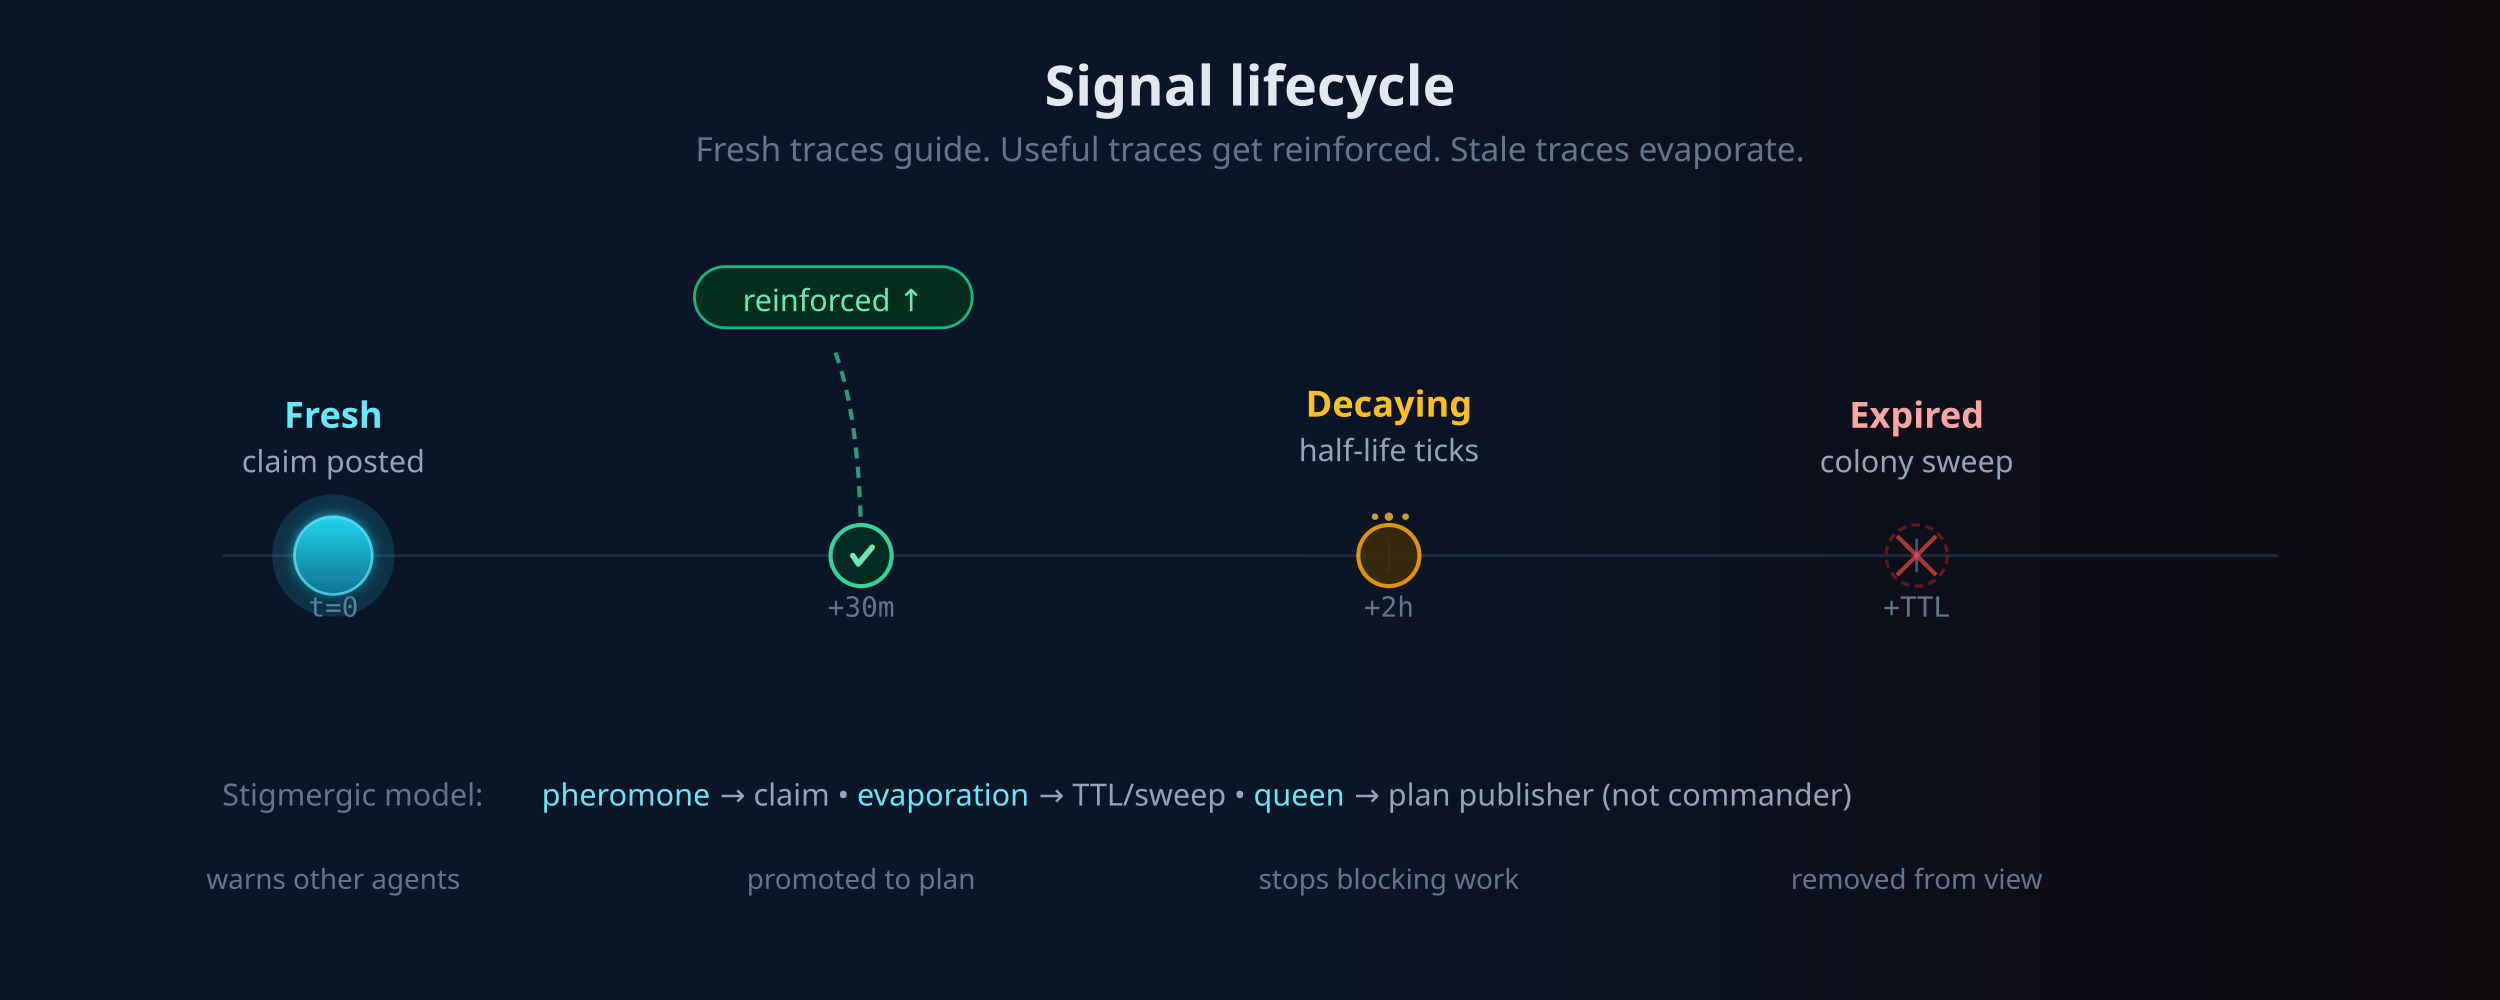
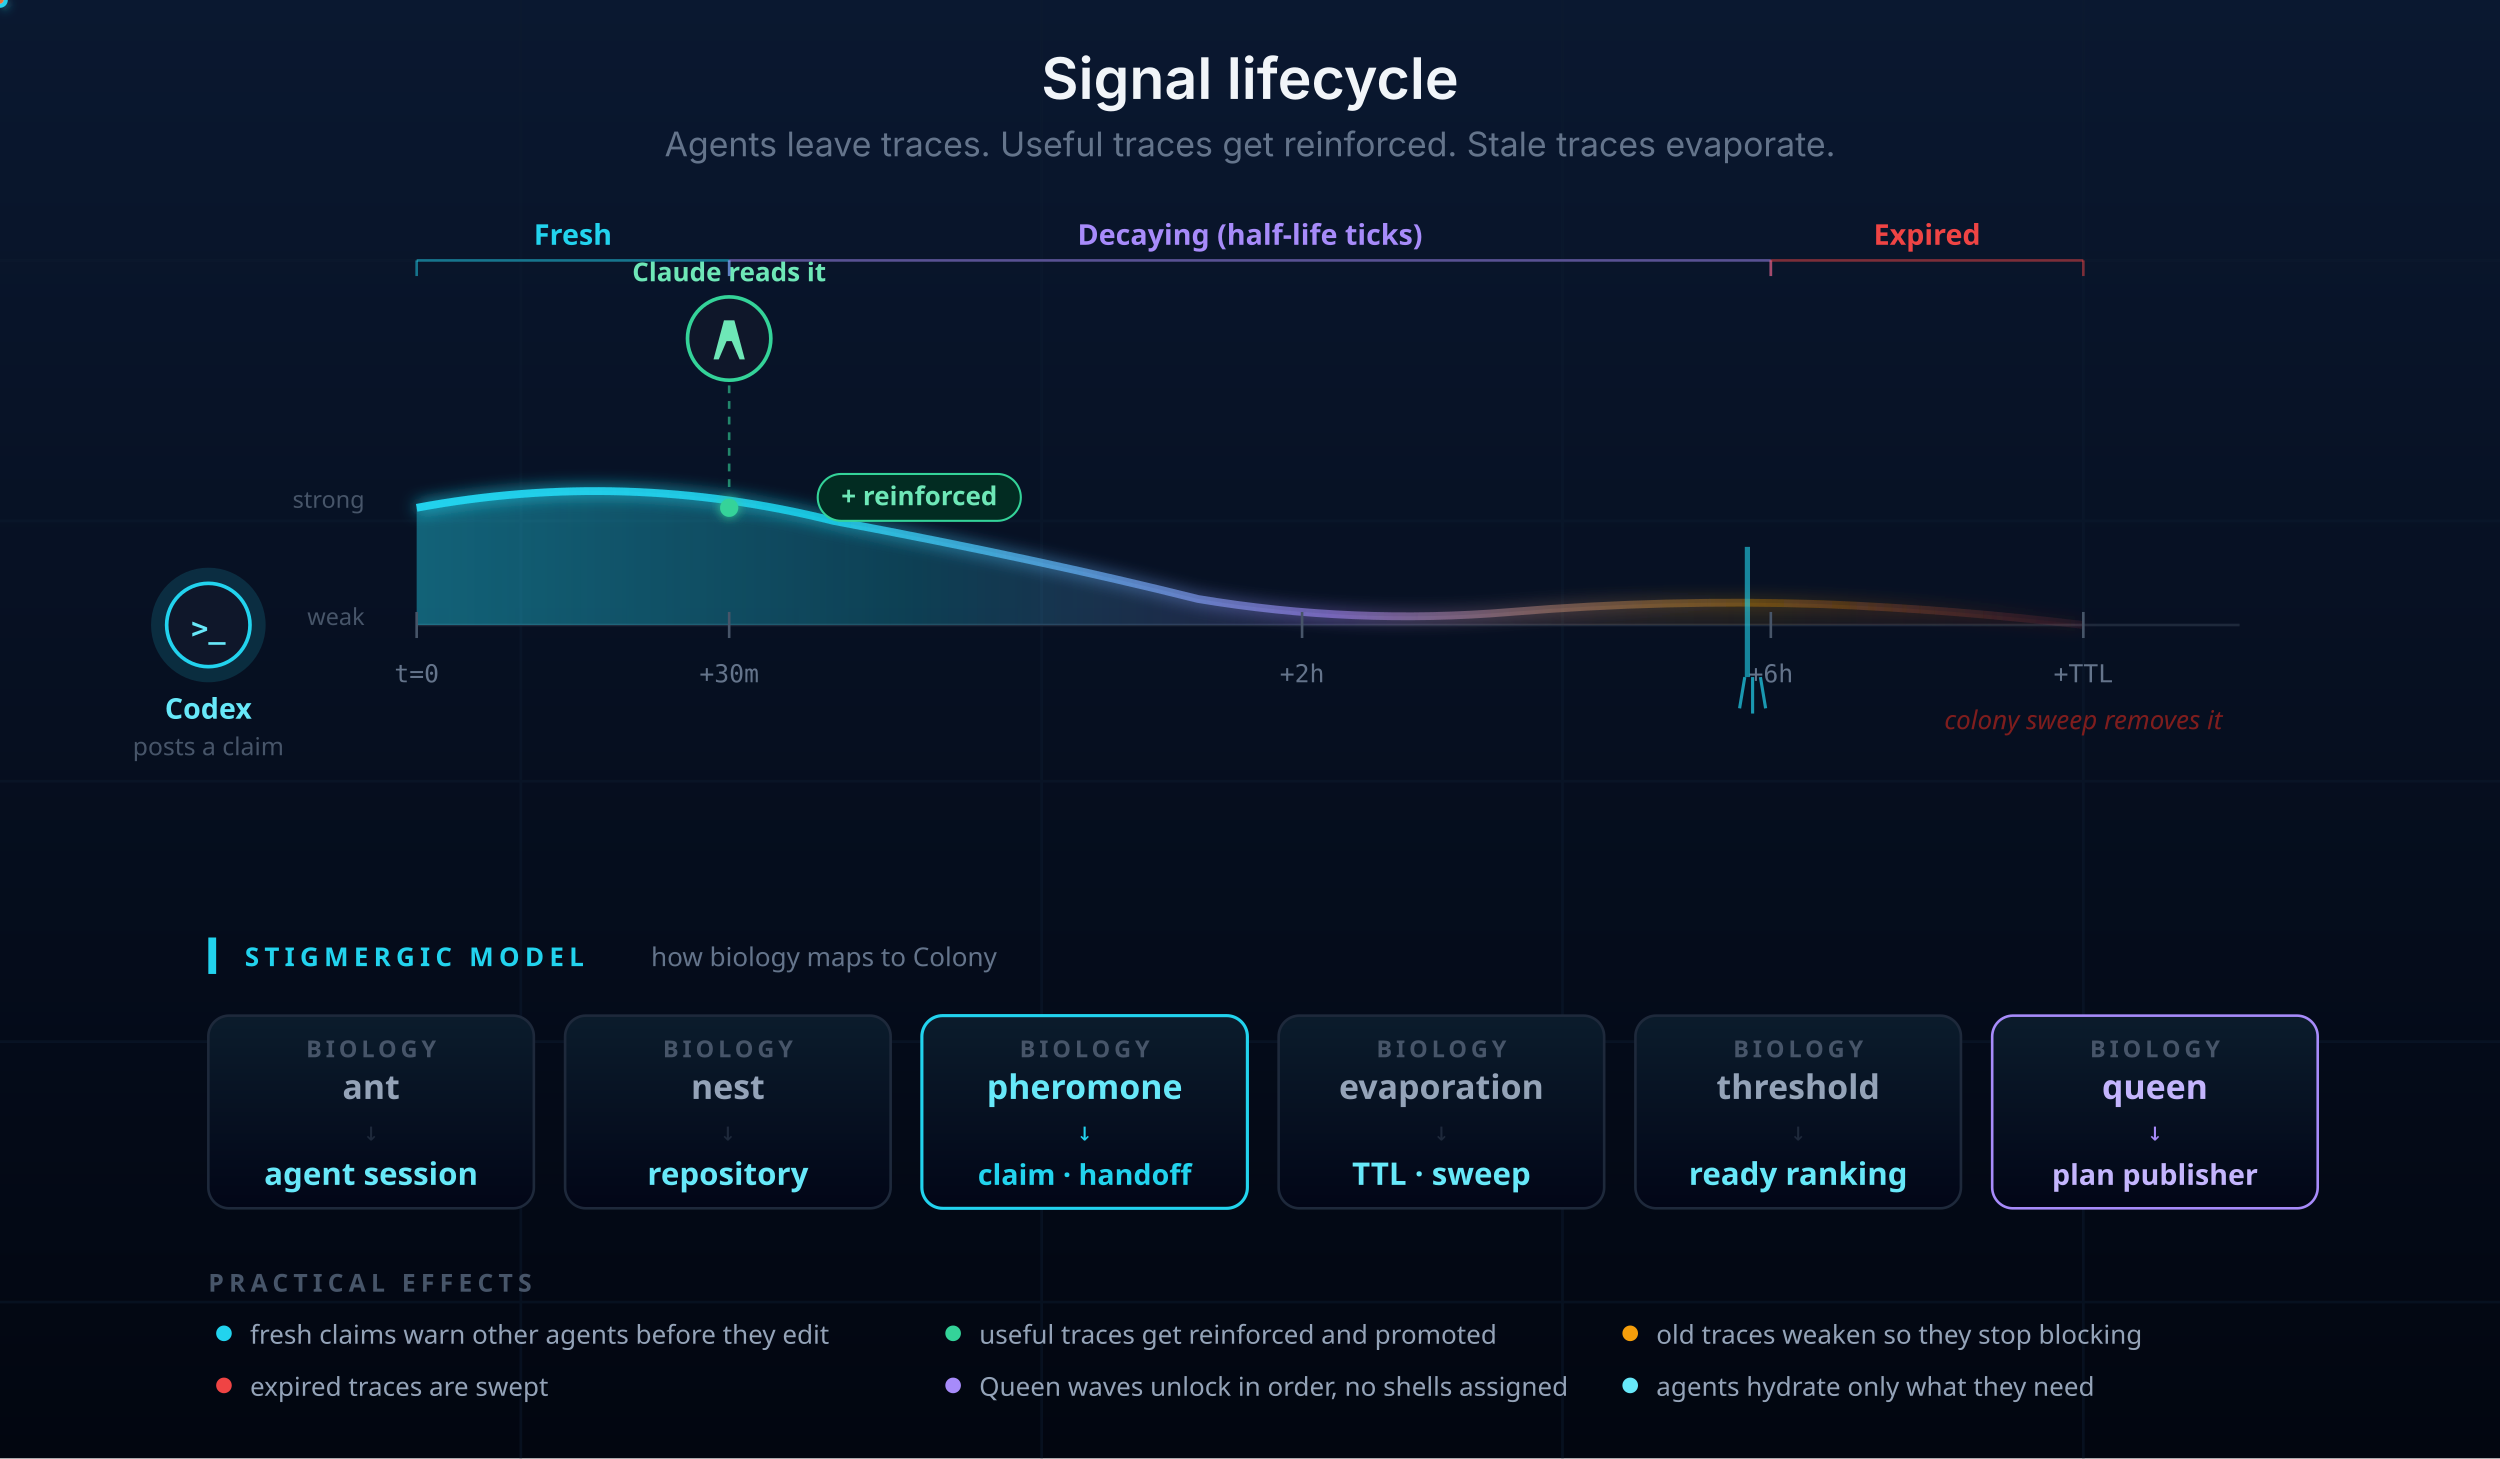
- <svg xmlns="http://www.w3.org/2000/svg" viewBox="0 0 900 360" role="img" aria-label="Signal lifecycle: fresh traces are reinforced or decay, expire, and are swept">
+ <svg xmlns="http://www.w3.org/2000/svg" viewBox="0 0 960 560" role="img" aria-label="Signal lifecycle: an agent posts a claim, the trace decays over time, other agents can reinforce it or it expires and gets swept">
  <defs>
-     <linearGradient id="bgFade" x1="0" y1="0" x2="1" y2="0">
-       <stop offset="0%" stop-color="#0a1628" />
-       <stop offset="50%" stop-color="#0a1628" />
-       <stop offset="100%" stop-color="#100a0e" />
-     </linearGradient>
-     <linearGradient id="freshGrad" x1="0" y1="0" x2="0" y2="1">
-       <stop offset="0%" stop-color="#22d3ee" />
-       <stop offset="100%" stop-color="#0e7490" />
-     </linearGradient>
-     <linearGradient id="decayGrad" x1="0" y1="0" x2="1" y2="0">
-       <stop offset="0%" stop-color="#22d3ee" stop-opacity="0.9" />
-       <stop offset="40%" stop-color="#a78bfa" stop-opacity="0.7" />
-       <stop offset="75%" stop-color="#f59e0b" stop-opacity="0.5" />
-       <stop offset="100%" stop-color="#ef4444" stop-opacity="0.2" />
-     </linearGradient>
-     <filter id="sigGlow" x="-50%" y="-50%" width="200%" height="200%">
-       <feGaussianBlur stdDeviation="2.5" result="b" />
+     <linearGradient id="lifeBg" x1="0" y1="0" x2="0" y2="1">
+       <stop offset="0%" stop-color="#0a1830" />
+       <stop offset="100%" stop-color="#020610" />
+     </linearGradient>
+     <linearGradient id="trailGrad" x1="0" y1="0" x2="1" y2="0">
+       <stop offset="0%" stop-color="#22d3ee" stop-opacity="1" />
+       <stop offset="25%" stop-color="#22d3ee" stop-opacity="0.85" />
+       <stop offset="55%" stop-color="#a78bfa" stop-opacity="0.55" />
+       <stop offset="80%" stop-color="#f59e0b" stop-opacity="0.3" />
+       <stop offset="100%" stop-color="#ef4444" stop-opacity="0.08" />
+     </linearGradient>
+     <linearGradient id="strengthGrad" x1="0" y1="0" x2="1" y2="0">
+       <stop offset="0%" stop-color="#22d3ee" stop-opacity="0.7" />
+       <stop offset="30%" stop-color="#22d3ee" stop-opacity="0.4" />
+       <stop offset="55%" stop-color="#a78bfa" stop-opacity="0.25" />
+       <stop offset="80%" stop-color="#f59e0b" stop-opacity="0.15" />
+       <stop offset="100%" stop-color="#ef4444" stop-opacity="0.05" />
+     </linearGradient>
+     <linearGradient id="cardGrad" x1="0" y1="0" x2="0" y2="1">
+       <stop offset="0%" stop-color="#0b1c2c" />
+       <stop offset="100%" stop-color="#020617" />
+     </linearGradient>
+     <filter id="lifeGlow" x="-50%" y="-50%" width="200%" height="200%">
+       <feGaussianBlur stdDeviation="3" result="b" />
      <feMerge>
        <feMergeNode in="b" />
        <feMergeNode in="SourceGraphic" />
      </feMerge>
    </filter>
+     <filter id="dotGlow3" x="-100%" y="-100%" width="300%" height="300%">
+       <feGaussianBlur stdDeviation="2" result="b" />
+       <feMerge>
+         <feMergeNode in="b" />
+         <feMergeNode in="SourceGraphic" />
+       </feMerge>
+     </filter>
+     <symbol id="lifeAgent" overflow="visible">
+       <circle r="16" fill="#0f172a" stroke="currentColor" stroke-width="1.4" />
+     </symbol>
+     <symbol id="sweepBrush" overflow="visible">
+       <rect x="-10" y="-30" width="2" height="50" fill="#22d3ee" opacity="0.6" />
+       <g opacity="0.7">
+         <line x1="-10" y1="20" x2="-12" y2="32" stroke="#22d3ee" stroke-width="1.2" />
+         <line x1="-7" y1="20" x2="-7" y2="34" stroke="#22d3ee" stroke-width="1.2" />
+         <line x1="-4" y1="20" x2="-2" y2="32" stroke="#22d3ee" stroke-width="1.2" />
+       </g>
+     </symbol>
  </defs>
-   <rect width="900" height="360" fill="url(#bgFade)" />
+   <rect width="960" height="560" fill="url(#lifeBg)" />
+   <g stroke="#0c1a2e" stroke-width="1" opacity="0.5">
+     <path d="M 0 100 H 960 M 0 200 H 960 M 0 300 H 960 M 0 400 H 960 M 0 500 H 960" />
+     <path d="M 200 0 V 560 M 400 0 V 560 M 600 0 V 560 M 800 0 V 560" />
+   </g>
+   <g font-family="ui-sans-serif, system-ui, -apple-system, sans-serif">
+     <text x="480" y="38" text-anchor="middle" fill="#f1f5f9" font-size="22" font-weight="600">Signal lifecycle</text>
+     <text x="480" y="60" text-anchor="middle" fill="#64748b" font-size="13">Agents leave traces. Useful traces get reinforced. Stale traces evaporate.</text>
+   </g>
+   <g transform="translate(80 240)">
+     <circle r="22" fill="#22d3ee" opacity="0.15">
+       <animate attributeName="r" values="20;30;20" dur="2s" repeatCount="indefinite" />
+       <animate attributeName="opacity" values="0.25;0;0.25" dur="2s" repeatCount="indefinite" />
+     </circle>
+     <g color="#22d3ee">
+       <use href="#lifeAgent" />
+     </g>
+     <text y="5" text-anchor="middle" fill="#67e8f9" font-family="ui-monospace, SFMono-Regular, Menlo, monospace" font-size="11" font-weight="700">&gt;_</text>
+     <text y="36" text-anchor="middle" fill="#67e8f9" font-family="ui-sans-serif, system-ui, sans-serif" font-size="11" font-weight="600">Codex</text>
+     <text y="50" text-anchor="middle" fill="#475569" font-family="ui-sans-serif, system-ui, sans-serif" font-size="9.5">posts a claim</text>
+   </g>
+   <g filter="url(#dotGlow3)">
+     <circle r="3" fill="#22d3ee">
+       <animate attributeName="cx" values="96;160" dur="1.6s" repeatCount="indefinite" />
+       <animate attributeName="cy" values="240;240" dur="1.6s" repeatCount="indefinite" />
+       <animate attributeName="opacity" values="1;1;0" dur="1.6s" repeatCount="indefinite" />
+     </circle>
+     <circle r="2.5" fill="#22d3ee">
+       <animate attributeName="cx" values="96;160" dur="1.6s" begin="0.5s" repeatCount="indefinite" />
+       <animate attributeName="cy" values="240;240" dur="1.6s" begin="0.5s" repeatCount="indefinite" />
+       <animate attributeName="opacity" values="1;1;0" dur="1.6s" begin="0.5s" repeatCount="indefinite" />
+     </circle>
+   </g>
+   <line x1="160" y1="240" x2="860" y2="240" stroke="#1e293b" stroke-width="1" />
+   <path d="M 160 240 L 160 195 Q 240 180 320 200 Q 400 215 460 230 Q 520 240 580 235 Q 640 230 700 232 Q 750 234 800 240 L 800 240 L 160 240 Z" fill="url(#strengthGrad)" opacity="0.6" />
+   <path d="M 160 195 Q 240 180 320 200 Q 400 215 460 230 Q 520 240 580 235 Q 640 230 700 232 Q 750 234 800 240" fill="none" stroke="url(#trailGrad)" stroke-width="3" filter="url(#lifeGlow)" />
+   <g filter="url(#dotGlow3)">
+     <circle r="1.5" fill="#a78bfa" opacity="0.8">
+       <animate attributeName="cy" values="220;180" dur="3s" repeatCount="indefinite" />
+       <animate attributeName="cx" values="420;418" dur="3s" repeatCount="indefinite" />
+       <animate attributeName="opacity" values="0.8;0" dur="3s" repeatCount="indefinite" />
+     </circle>
+     <circle r="1.2" fill="#a78bfa" opacity="0.7">
+       <animate attributeName="cy" values="225;175" dur="3.5s" begin="0.6s" repeatCount="indefinite" />
+       <animate attributeName="cx" values="500;498" dur="3.5s" begin="0.6s" repeatCount="indefinite" />
+       <animate attributeName="opacity" values="0.7;0" dur="3.5s" begin="0.6s" repeatCount="indefinite" />
+     </circle>
+     <circle r="1.4" fill="#f59e0b" opacity="0.7">
+       <animate attributeName="cy" values="232;180" dur="3.2s" begin="1.1s" repeatCount="indefinite" />
+       <animate attributeName="cx" values="600;598" dur="3.2s" begin="1.1s" repeatCount="indefinite" />
+       <animate attributeName="opacity" values="0.7;0" dur="3.2s" begin="1.1s" repeatCount="indefinite" />
+     </circle>
+     <circle r="1.2" fill="#f59e0b" opacity="0.6">
+       <animate attributeName="cy" values="234;186" dur="2.8s" begin="1.7s" repeatCount="indefinite" />
+       <animate attributeName="cx" values="660;658" dur="2.8s" begin="1.7s" repeatCount="indefinite" />
+       <animate attributeName="opacity" values="0.6;0" dur="2.8s" begin="1.7s" repeatCount="indefinite" />
+     </circle>
+     <circle r="1.2" fill="#ef4444" opacity="0.5">
+       <animate attributeName="cy" values="240;200" dur="2.5s" begin="2.1s" repeatCount="indefinite" />
+       <animate attributeName="cx" values="740;738" dur="2.5s" begin="2.1s" repeatCount="indefinite" />
+       <animate attributeName="opacity" values="0.5;0" dur="2.5s" begin="2.1s" repeatCount="indefinite" />
+     </circle>
+   </g>
+   <g transform="translate(280 195)">
+     <circle r="8" fill="none" stroke="#34d399" stroke-width="1.5" opacity="0">
+       <animate attributeName="r" values="2;18" dur="2s" begin="0.5s" repeatCount="indefinite" />
+       <animate attributeName="opacity" values="1;0" dur="2s" begin="0.5s" repeatCount="indefinite" />
+     </circle>
+     <circle r="3.5" fill="#34d399" filter="url(#dotGlow3)">
+       <animate attributeName="r" values="3;5;3" dur="2s" begin="0.5s" repeatCount="indefinite" />
+     </circle>
+     <g transform="translate(36 -4)">
+       <rect x="-2" y="-9" width="78" height="18" rx="9" fill="#022c22" stroke="#34d399" stroke-width="0.8" />
+       <text x="37" y="3" text-anchor="middle" fill="#6ee7b7" font-family="ui-sans-serif, system-ui, sans-serif" font-size="10" font-weight="600">+ reinforced</text>
+     </g>
+   </g>
+   <g transform="translate(280 130)">
+     <g color="#34d399">
+       <use href="#lifeAgent" />
+     </g>
+     <g fill="#6ee7b7">
+       <path d="M -6 8 L -2 -7 L 2 -7 L 6 8 L 4 8 L 1 1 L -1 1 L -4 8 Z" />
+     </g>
+     <text y="-22" text-anchor="middle" fill="#6ee7b7" font-family="ui-sans-serif, system-ui, sans-serif" font-size="10" font-weight="600">Claude reads it</text>
+   </g>
+   <line x1="280" y1="148" x2="280" y2="190" stroke="#34d399" stroke-width="1" stroke-dasharray="3 3" opacity="0.6">
+     <animate attributeName="opacity" values="0.3;0.8;0.3" dur="2s" repeatCount="indefinite" />
+   </line>
+   <g font-family="ui-monospace, SFMono-Regular, Menlo, monospace" font-size="9.5" fill="#64748b">
+     <g transform="translate(160 240)">
+       <line y1="-5" y2="5" stroke="#475569" />
+       <text y="22" text-anchor="middle">t=0</text>
+     </g>
+     <g transform="translate(280 240)">
+       <line y1="-5" y2="5" stroke="#475569" />
+       <text y="22" text-anchor="middle">+30m</text>
+     </g>
+     <g transform="translate(500 240)">
+       <line y1="-5" y2="5" stroke="#475569" />
+       <text y="22" text-anchor="middle">+2h</text>
+     </g>
+     <g transform="translate(680 240)">
+       <line y1="-5" y2="5" stroke="#475569" />
+       <text y="22" text-anchor="middle">+6h</text>
+     </g>
+     <g transform="translate(800 240)">
+       <line y1="-5" y2="5" stroke="#475569" />
+       <text y="22" text-anchor="middle">+TTL</text>
+     </g>
+   </g>
+   <g font-family="ui-sans-serif, system-ui, sans-serif" font-size="11" font-weight="600">
+     <g transform="translate(160 100)">
+       <line x1="0" y1="0" x2="120" y2="0" stroke="#22d3ee" stroke-width="1" opacity="0.5" />
+       <line x1="0" y1="0" x2="0" y2="6" stroke="#22d3ee" stroke-width="1" opacity="0.5" />
+       <line x1="120" y1="0" x2="120" y2="6" stroke="#22d3ee" stroke-width="1" opacity="0.5" />
+       <text x="60" y="-6" text-anchor="middle" fill="#22d3ee">Fresh</text>
+     </g>
+     <g transform="translate(280 100)">
+       <line x1="0" y1="0" x2="400" y2="0" stroke="#a78bfa" stroke-width="1" opacity="0.5" />
+       <line x1="0" y1="0" x2="0" y2="6" stroke="#a78bfa" stroke-width="1" opacity="0.5" />
+       <line x1="400" y1="0" x2="400" y2="6" stroke="#a78bfa" stroke-width="1" opacity="0.5" />
+       <text x="200" y="-6" text-anchor="middle" fill="#a78bfa">Decaying (half-life ticks)</text>
+     </g>
+     <g transform="translate(680 100)">
+       <line x1="0" y1="0" x2="120" y2="0" stroke="#ef4444" stroke-width="1" opacity="0.5" />
+       <line x1="0" y1="0" x2="0" y2="6" stroke="#ef4444" stroke-width="1" opacity="0.5" />
+       <line x1="120" y1="0" x2="120" y2="6" stroke="#ef4444" stroke-width="1" opacity="0.5" />
+       <text x="60" y="-6" text-anchor="middle" fill="#ef4444">Expired</text>
+     </g>
+   </g>
+   <g transform="translate(140 195)" font-family="ui-sans-serif, system-ui, sans-serif" font-size="9" fill="#475569">
+     <text text-anchor="end" y="0">strong</text>
+     <text text-anchor="end" y="45">weak</text>
+   </g>
+   <g>
+     <use href="#sweepBrush" transform="translate(680 240)">
+       <animateTransform attributeName="transform" type="translate" values="900 240; 680 240; 660 240" keyTimes="0; 0.5; 1" dur="6s" begin="2s" repeatCount="indefinite" />
+       <animate attributeName="opacity" values="0;1;1;0" keyTimes="0; 0.1; 0.85; 1" dur="6s" begin="2s" repeatCount="indefinite" />
+     </use>
+   </g>
+   <g transform="translate(800 280)">
+     <text text-anchor="middle" fill="#7f1d1d" font-family="ui-sans-serif, system-ui, sans-serif" font-size="10" font-style="italic">colony sweep removes it</text>
+   </g>
+   <g transform="translate(80 360)">
+     <rect x="0" y="0" width="3" height="14" fill="#22d3ee" />
+     <text x="14" y="11" fill="#22d3ee" font-family="ui-sans-serif, system-ui, sans-serif" font-size="10" font-weight="600" letter-spacing="2">STIGMERGIC MODEL</text>
+     <text x="170" y="11" fill="#64748b" font-family="ui-sans-serif, system-ui, sans-serif" font-size="10">how biology maps to Colony</text>
+   </g>
  <g font-family="ui-sans-serif, system-ui, sans-serif">
-     <text x="450" y="38" text-anchor="middle" fill="#e2e8f0" font-size="20" font-weight="600">Signal lifecycle</text>
-     <text x="450" y="58" text-anchor="middle" fill="#64748b" font-size="12">Fresh traces guide. Useful traces get reinforced. Stale traces evaporate.</text>
-   </g>
-   <line x1="80" y1="200" x2="820" y2="200" stroke="#1e293b" stroke-width="1" />
-   <line x1="80" y1="200" x2="820" y2="200" stroke="url(#decayGrad)" stroke-width="3" opacity="0.6" />
-   <g font-family="ui-monospace, SFMono-Regular, Menlo, monospace" font-size="10" fill="#64748b">
-     <g transform="translate(120 200)">
-       <line y1="-6" y2="6" stroke="#475569" />
-       <text y="22" text-anchor="middle">t=0</text>
-     </g>
-     <g transform="translate(310 200)">
-       <line y1="-6" y2="6" stroke="#475569" />
-       <text y="22" text-anchor="middle">+30m</text>
-     </g>
-     <g transform="translate(500 200)">
-       <line y1="-6" y2="6" stroke="#475569" />
-       <text y="22" text-anchor="middle">+2h</text>
-     </g>
-     <g transform="translate(690 200)">
-       <line y1="-6" y2="6" stroke="#475569" />
-       <text y="22" text-anchor="middle">+TTL</text>
-     </g>
-   </g>
-   <g transform="translate(120 200)">
-     <circle r="22" fill="#22d3ee" opacity="0.15">
-       <animate attributeName="r" values="20;30;20" dur="1.6s" repeatCount="indefinite" />
-       <animate attributeName="opacity" values="0.25;0;0.25" dur="1.6s" repeatCount="indefinite" />
-     </circle>
-     <circle r="14" fill="url(#freshGrad)" filter="url(#sigGlow)" />
-     <circle r="14" fill="none" stroke="#67e8f9" stroke-width="1" opacity="0.7" />
-     <text y="-46" text-anchor="middle" fill="#67e8f9" font-family="ui-sans-serif, system-ui, sans-serif" font-size="13" font-weight="600">Fresh</text>
-     <text y="-30" text-anchor="middle" fill="#94a3b8" font-family="ui-sans-serif, system-ui, sans-serif" font-size="11">claim posted</text>
-   </g>
-   <g transform="translate(310 200)">
-     <path d="M 0 0 Q 0 -50 -10 -75" fill="none" stroke="#34d399" stroke-width="1.5" stroke-dasharray="4 3" opacity="0.7" />
-     <circle r="11" fill="#022c22" stroke="#34d399" stroke-width="1.5">
-       <animate attributeName="r" values="11;13;11" dur="2s" repeatCount="indefinite" />
-     </circle>
-     <path d="M -3 0 L -1 3 L 4 -3" stroke="#6ee7b7" stroke-width="2" fill="none" stroke-linecap="round" stroke-linejoin="round" />
-     <g transform="translate(-10 -90)">
-       <rect x="-50" y="-14" width="100" height="22" rx="11" fill="#052e1f" stroke="#10b981" />
-       <text y="2" text-anchor="middle" fill="#6ee7b7" font-family="ui-sans-serif, system-ui, sans-serif" font-size="11">reinforced ↑</text>
-     </g>
-   </g>
-   <g transform="translate(500 200)">
-     <circle r="11" fill="#3b2a0a" stroke="#f59e0b" stroke-width="1.5" opacity="0.9" />
-     <g fill="#fbbf24" opacity="0.8">
-       <circle r="1.5" cy="-14">
-         <animate attributeName="cy" values="-14;-44" dur="1.8s" repeatCount="indefinite" />
-         <animate attributeName="opacity" values="0.9;0" dur="1.8s" repeatCount="indefinite" />
-       </circle>
-       <circle r="1.2" cx="-5" cy="-14">
-         <animate attributeName="cy" values="-14;-50" dur="2.2s" begin="0.4s" repeatCount="indefinite" />
-         <animate attributeName="opacity" values="0.9;0" dur="2.2s" begin="0.4s" repeatCount="indefinite" />
-       </circle>
-       <circle r="1.2" cx="6" cy="-14">
-         <animate attributeName="cy" values="-14;-46" dur="2s" begin="0.8s" repeatCount="indefinite" />
-         <animate attributeName="opacity" values="0.9;0" dur="2s" begin="0.8s" repeatCount="indefinite" />
-       </circle>
-     </g>
-     <text y="-50" text-anchor="middle" fill="#fbbf24" font-family="ui-sans-serif, system-ui, sans-serif" font-size="13" font-weight="600">Decaying</text>
-     <text y="-34" text-anchor="middle" fill="#94a3b8" font-family="ui-sans-serif, system-ui, sans-serif" font-size="11">half-life ticks</text>
-   </g>
-   <g transform="translate(690 200)">
-     <circle r="11" fill="none" stroke="#7f1d1d" stroke-width="1.2" stroke-dasharray="3 2" opacity="0.7">
-       <animate attributeName="opacity" values="0.7;0.2;0.7" dur="2.4s" repeatCount="indefinite" />
-     </circle>
-     <line x1="-7" y1="-7" x2="7" y2="7" stroke="#ef4444" stroke-width="1.5" opacity="0.7" />
-     <line x1="-7" y1="7" x2="7" y2="-7" stroke="#ef4444" stroke-width="1.5" opacity="0.7" />
-     <text y="-46" text-anchor="middle" fill="#fca5a5" font-family="ui-sans-serif, system-ui, sans-serif" font-size="13" font-weight="600">Expired</text>
-     <text y="-30" text-anchor="middle" fill="#94a3b8" font-family="ui-sans-serif, system-ui, sans-serif" font-size="11">colony sweep</text>
-   </g>
-   <g filter="url(#sigGlow)" opacity="0.8">
-     <rect x="-30" y="180" width="30" height="40" rx="3" fill="#22d3ee" opacity="0.25">
-       <animate attributeName="x" values="-30;860" dur="9s" begin="2s" repeatCount="indefinite" />
-     </rect>
-   </g>
-   <g transform="translate(80 290)" font-family="ui-sans-serif, system-ui, sans-serif">
-     <text fill="#64748b" font-size="11">Stigmergic model:</text>
-     <g transform="translate(115 0)">
-       <text fill="#94a3b8" font-size="11">
-         <tspan fill="#67e8f9">pheromone</tspan> → claim • <tspan fill="#67e8f9">evaporation</tspan> → TTL/sweep • <tspan fill="#67e8f9">queen</tspan> → plan publisher (not commander)</text>
-     </g>
-   </g>
-   <g transform="translate(0 320)" font-family="ui-sans-serif, system-ui, sans-serif" font-size="10" fill="#64748b">
-     <text x="120" text-anchor="middle">warns other agents</text>
-     <text x="310" text-anchor="middle">promoted to plan</text>
-     <text x="500" text-anchor="middle">stops blocking work</text>
-     <text x="690" text-anchor="middle">removed from view</text>
+     <g transform="translate(80 390)">
+       <rect width="125" height="74" rx="8" fill="url(#cardGrad)" stroke="#1e293b" stroke-width="1" />
+       <text x="62.5" y="16" text-anchor="middle" fill="#475569" font-size="9" letter-spacing="1.5" font-weight="600">BIOLOGY</text>
+       <text x="62.5" y="32" text-anchor="middle" fill="#94a3b8" font-size="13" font-weight="600">ant</text>
+       <text x="62.5" y="48" text-anchor="middle" fill="#1e293b" font-family="ui-monospace, SFMono-Regular, Menlo, monospace" font-size="10">↓</text>
+       <text x="62.5" y="65" text-anchor="middle" fill="#67e8f9" font-size="12" font-weight="600">agent session</text>
+     </g>
+     <g transform="translate(217 390)">
+       <rect width="125" height="74" rx="8" fill="url(#cardGrad)" stroke="#1e293b" stroke-width="1" />
+       <text x="62.5" y="16" text-anchor="middle" fill="#475569" font-size="9" letter-spacing="1.5" font-weight="600">BIOLOGY</text>
+       <text x="62.5" y="32" text-anchor="middle" fill="#94a3b8" font-size="13" font-weight="600">nest</text>
+       <text x="62.5" y="48" text-anchor="middle" fill="#1e293b" font-family="ui-monospace, SFMono-Regular, Menlo, monospace" font-size="10">↓</text>
+       <text x="62.5" y="65" text-anchor="middle" fill="#67e8f9" font-size="12" font-weight="600">repository</text>
+     </g>
+     <g transform="translate(354 390)">
+       <rect width="125" height="74" rx="8" fill="url(#cardGrad)" stroke="#22d3ee" stroke-width="1.2" />
+       <text x="62.5" y="16" text-anchor="middle" fill="#475569" font-size="9" letter-spacing="1.5" font-weight="600">BIOLOGY</text>
+       <text x="62.5" y="32" text-anchor="middle" fill="#67e8f9" font-size="13" font-weight="600">pheromone</text>
+       <text x="62.5" y="48" text-anchor="middle" fill="#22d3ee" font-family="ui-monospace, SFMono-Regular, Menlo, monospace" font-size="10">↓</text>
+       <text x="62.5" y="65" text-anchor="middle" fill="#22d3ee" font-size="11" font-weight="600">claim · handoff</text>
+     </g>
+     <g transform="translate(491 390)">
+       <rect width="125" height="74" rx="8" fill="url(#cardGrad)" stroke="#1e293b" stroke-width="1" />
+       <text x="62.5" y="16" text-anchor="middle" fill="#475569" font-size="9" letter-spacing="1.5" font-weight="600">BIOLOGY</text>
+       <text x="62.5" y="32" text-anchor="middle" fill="#94a3b8" font-size="13" font-weight="600">evaporation</text>
+       <text x="62.5" y="48" text-anchor="middle" fill="#1e293b" font-family="ui-monospace, SFMono-Regular, Menlo, monospace" font-size="10">↓</text>
+       <text x="62.5" y="65" text-anchor="middle" fill="#67e8f9" font-size="12" font-weight="600">TTL · sweep</text>
+     </g>
+     <g transform="translate(628 390)">
+       <rect width="125" height="74" rx="8" fill="url(#cardGrad)" stroke="#1e293b" stroke-width="1" />
+       <text x="62.5" y="16" text-anchor="middle" fill="#475569" font-size="9" letter-spacing="1.5" font-weight="600">BIOLOGY</text>
+       <text x="62.5" y="32" text-anchor="middle" fill="#94a3b8" font-size="13" font-weight="600">threshold</text>
+       <text x="62.5" y="48" text-anchor="middle" fill="#1e293b" font-family="ui-monospace, SFMono-Regular, Menlo, monospace" font-size="10">↓</text>
+       <text x="62.5" y="65" text-anchor="middle" fill="#67e8f9" font-size="12" font-weight="600">ready ranking</text>
+     </g>
+     <g transform="translate(765 390)">
+       <rect width="125" height="74" rx="8" fill="url(#cardGrad)" stroke="#a78bfa" stroke-width="1" />
+       <text x="62.5" y="16" text-anchor="middle" fill="#475569" font-size="9" letter-spacing="1.5" font-weight="600">BIOLOGY</text>
+       <text x="62.5" y="32" text-anchor="middle" fill="#c4b5fd" font-size="13" font-weight="600">queen</text>
+       <text x="62.5" y="48" text-anchor="middle" fill="#a78bfa" font-family="ui-monospace, SFMono-Regular, Menlo, monospace" font-size="10">↓</text>
+       <text x="62.5" y="65" text-anchor="middle" fill="#c4b5fd" font-size="11" font-weight="600">plan publisher</text>
+     </g>
+   </g>
+   <g transform="translate(80 496)" font-family="ui-sans-serif, system-ui, sans-serif" font-size="10">
+     <text x="0" y="0" fill="#475569" letter-spacing="2" font-size="9.5" font-weight="600">PRACTICAL EFFECTS</text>
+     <g transform="translate(0 18)">
+       <circle cx="6" cy="-2" r="3" fill="#22d3ee" />
+       <text x="16" y="2" fill="#94a3b8">fresh claims warn other agents before they edit</text>
+     </g>
+     <g transform="translate(280 18)">
+       <circle cx="6" cy="-2" r="3" fill="#34d399" />
+       <text x="16" y="2" fill="#94a3b8">useful traces get reinforced and promoted</text>
+     </g>
+     <g transform="translate(540 18)">
+       <circle cx="6" cy="-2" r="3" fill="#f59e0b" />
+       <text x="16" y="2" fill="#94a3b8">old traces weaken so they stop blocking</text>
+     </g>
+     <g transform="translate(0 38)">
+       <circle cx="6" cy="-2" r="3" fill="#ef4444" />
+       <text x="16" y="2" fill="#94a3b8">expired traces are swept</text>
+     </g>
+     <g transform="translate(280 38)">
+       <circle cx="6" cy="-2" r="3" fill="#a78bfa" />
+       <text x="16" y="2" fill="#94a3b8">Queen waves unlock in order, no shells assigned</text>
+     </g>
+     <g transform="translate(540 38)">
+       <circle cx="6" cy="-2" r="3" fill="#67e8f9" />
+       <text x="16" y="2" fill="#94a3b8">agents hydrate only what they need</text>
+     </g>
  </g>
</svg>
